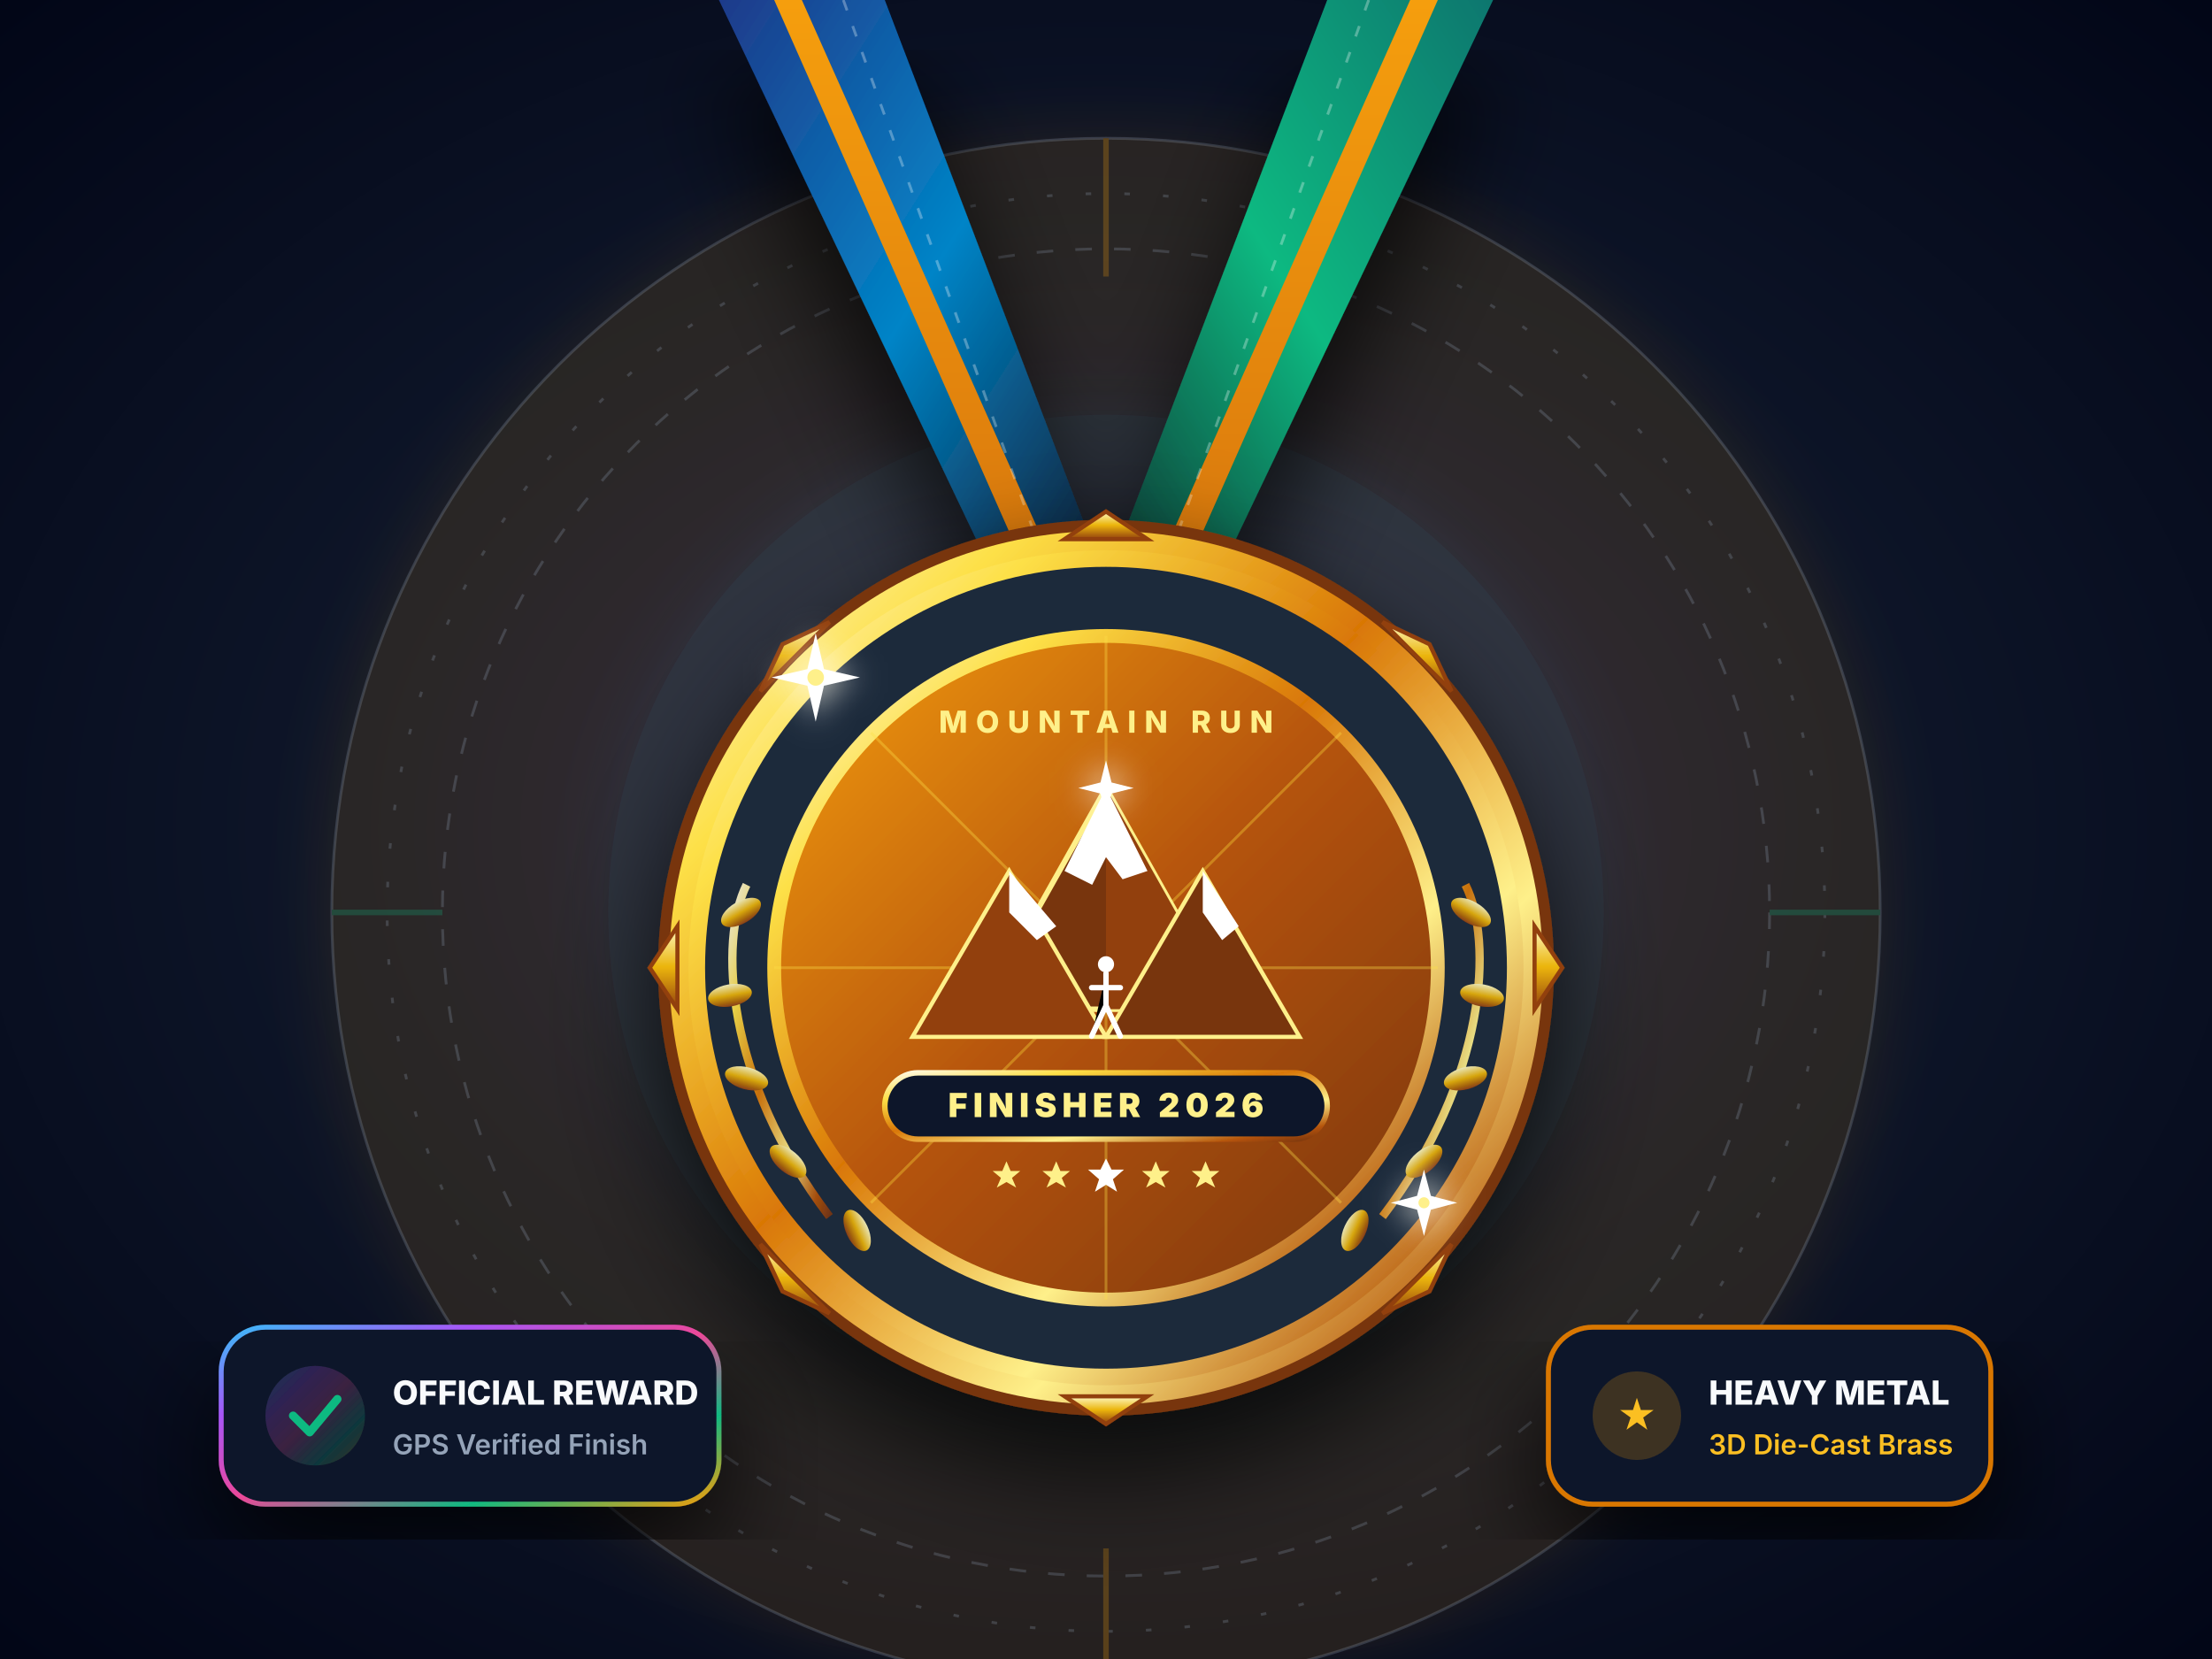
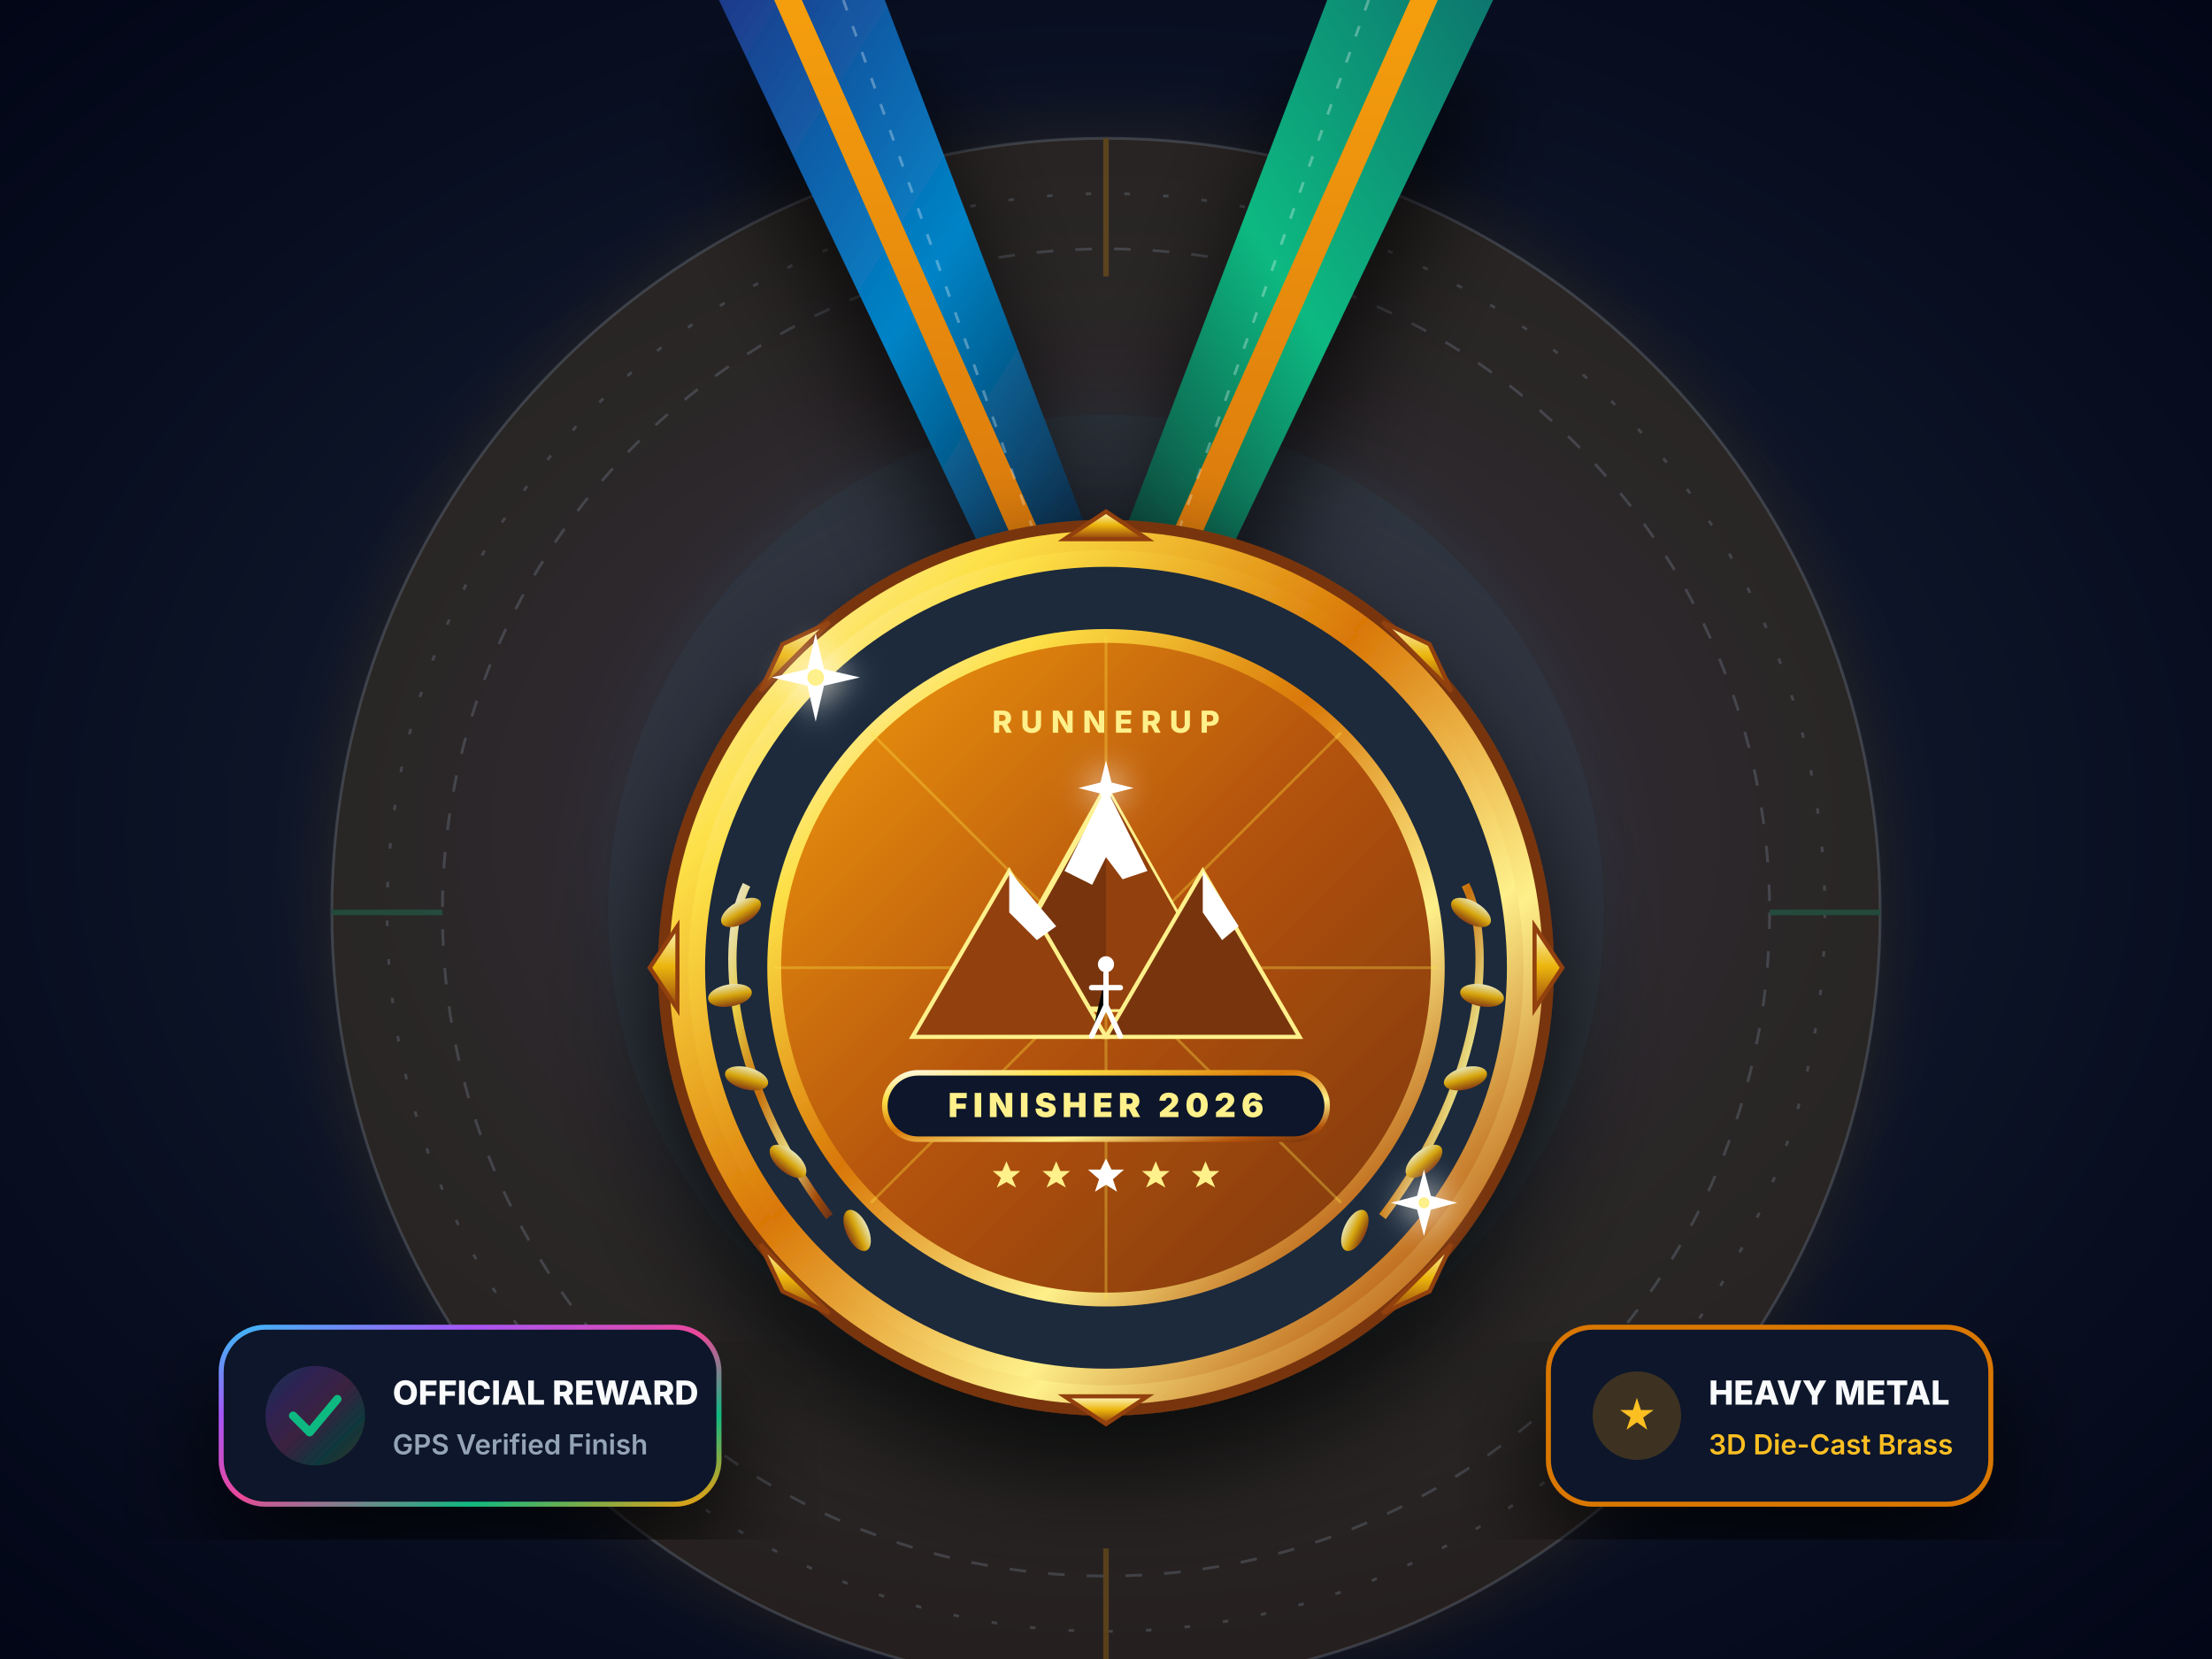
<svg xmlns="http://www.w3.org/2000/svg" viewBox="0 0 800 600" width="100%" height="100%">
  <defs>
    <radialGradient id="medalBg" cx="50%" cy="50%" r="70%">
      <stop offset="0%" stop-color="#1e1b4b" />
      <stop offset="45%" stop-color="#0f172a" />
      <stop offset="100%" stop-color="#020617" />
    </radialGradient>
    <linearGradient id="goldRim" x1="0%" y1="0%" x2="100%" y2="100%">
      <stop offset="0%" stop-color="#fffbeb" />
      <stop offset="20%" stop-color="#fde047" />
      <stop offset="45%" stop-color="#d97706" />
      <stop offset="70%" stop-color="#fef08a" />
      <stop offset="90%" stop-color="#b45309" />
      <stop offset="100%" stop-color="#78350f" />
    </linearGradient>
    <linearGradient id="goldInner" x1="0%" y1="0%" x2="100%" y2="100%">
      <stop offset="0%" stop-color="#f59e0b" />
      <stop offset="50%" stop-color="#b45309" />
      <stop offset="100%" stop-color="#78350f" />
    </linearGradient>
    <linearGradient id="goldBevel" x1="0%" y1="0%" x2="0%" y2="100%">
      <stop offset="0%" stop-color="#fef9c3" />
      <stop offset="50%" stop-color="#eab308" />
      <stop offset="100%" stop-color="#92400e" />
    </linearGradient>
    <linearGradient id="ribbonLeft" x1="0%" y1="0%" x2="100%" y2="100%">
      <stop offset="0%" stop-color="#1e3a8a" />
      <stop offset="50%" stop-color="#0284c7" />
      <stop offset="100%" stop-color="#0f172a" />
    </linearGradient>
    <linearGradient id="ribbonRight" x1="100%" y1="0%" x2="0%" y2="100%">
      <stop offset="0%" stop-color="#0f766e" />
      <stop offset="50%" stop-color="#10b981" />
      <stop offset="100%" stop-color="#042f2e" />
    </linearGradient>
    <linearGradient id="ribbonAccent" x1="0%" y1="0%" x2="0%" y2="100%">
      <stop offset="0%" stop-color="#f59e0b" />
      <stop offset="100%" stop-color="#d97706" />
    </linearGradient>
    <linearGradient id="holoSeal" x1="0%" y1="0%" x2="100%" y2="100%">
      <stop offset="0%" stop-color="#38bdf8" />
      <stop offset="25%" stop-color="#a855f7" />
      <stop offset="50%" stop-color="#ec4899" />
      <stop offset="75%" stop-color="#10b981" />
      <stop offset="100%" stop-color="#f59e0b" />
    </linearGradient>
    <filter id="goldGlow" x="-30%" y="-30%" width="160%" height="160%">
      <feGaussianBlur stdDeviation="12" result="blur" />
      <feComposite in="SourceGraphic" in2="blur" operator="over" />
    </filter>
    <filter id="sparkleGlow" x="-50%" y="-50%" width="200%" height="200%">
      <feGaussianBlur stdDeviation="6" result="blur" />
      <feComposite in="SourceGraphic" in2="blur" operator="over" />
    </filter>
    <filter id="medalShadow" x="-20%" y="-20%" width="140%" height="140%">
      <feDropShadow dx="0" dy="18" stdDeviation="20" flood-color="#000000" flood-opacity="0.8" />
    </filter>
  </defs>
  <rect width="800" height="600" fill="url(#medalBg)" />
  <circle cx="400" cy="330" r="280" fill="#f59e0b" opacity="0.12" filter="url(#goldGlow)" />
  <circle cx="400" cy="330" r="180" fill="#38bdf8" opacity="0.08" filter="url(#goldGlow)" />
  <g opacity="0.25" stroke="#94a3b8" stroke-width="1" fill="none">
    <circle cx="400" cy="330" r="240" stroke-dasharray="6 8" />
    <circle cx="400" cy="330" r="260" stroke-dasharray="2 12" />
    <circle cx="400" cy="330" r="280" />
    <line x1="400" y1="50" x2="400" y2="100" stroke="#f59e0b" stroke-width="2" />
    <line x1="400" y1="560" x2="400" y2="600" stroke="#f59e0b" stroke-width="2" />
    <line x1="120" y1="330" x2="160" y2="330" stroke="#10b981" stroke-width="2" />
    <line x1="640" y1="330" x2="680" y2="330" stroke="#10b981" stroke-width="2" />
  </g>
  <g filter="url(#medalShadow)">
    <polygon points="320,0 260,0 365,220 400,210" fill="url(#ribbonLeft)" />
    <polygon points="290,0 280,0 375,215 385,213" fill="url(#ribbonAccent)" />
    <g opacity="0.3" stroke="#ffffff" stroke-width="1" stroke-dasharray="4 6">
      <line x1="305" y1="0" x2="382" y2="215" />
    </g>
    <polygon points="480,0 540,0 435,220 400,210" fill="url(#ribbonRight)" />
    <polygon points="510,0 520,0 425,215 415,213" fill="url(#ribbonAccent)" />
    <g opacity="0.3" stroke="#ffffff" stroke-width="1" stroke-dasharray="4 6">
      <line x1="495" y1="0" x2="418" y2="215" />
    </g>
    <rect x="375" y="195" width="50" height="24" rx="6" fill="url(#goldRim)" stroke="#78350f" stroke-width="2" />
    <circle cx="400" cy="207" r="5" fill="#1e293b" />
  </g>
  <g filter="url(#medalShadow)">
    <g transform="translate(400, 350)">
      <circle cx="0" cy="0" r="160" fill="url(#goldRim)" stroke="#78350f" stroke-width="4" />
      <g stroke="#92400e" stroke-width="1.5" fill="url(#goldBevel)">
        <polygon points="0,-165 -15,-155 15,-155" />
        <polygon points="0,165 -15,155 15,155" />
        <polygon points="-165,0 -155,-15 -155,15" />
        <polygon points="165,0 155,-15 155,15" />
        <polygon points="-117,-117 -125,-100 -100,-125" />
        <polygon points="117,-117 125,-100 100,-125" />
        <polygon points="-117,117 -125,100 -100,125" />
        <polygon points="117,117 125,100 100,125" />
      </g>
      <circle cx="0" cy="0" r="148" fill="#1e293b" stroke="url(#goldRim)" stroke-width="6" />
      <g fill="url(#goldBevel)" opacity="0.9">
        <path d="M -130,-30 C -140,-10 -138,40 -100,90" fill="none" stroke="url(#goldRim)" stroke-width="3" />
        <ellipse cx="-132" cy="-20" rx="8" ry="4" transform="rotate(-30, -132, -20)" />
        <ellipse cx="-136" cy="10" rx="8" ry="4" transform="rotate(-10, -136, 10)" />
        <ellipse cx="-130" cy="40" rx="8" ry="4" transform="rotate(15, -130, 40)" />
        <ellipse cx="-115" cy="70" rx="8" ry="4" transform="rotate(40, -115, 70)" />
        <ellipse cx="-90" cy="95" rx="8" ry="4" transform="rotate(65, -90, 95)" />
        <path d="M 130,-30 C 140,-10 138,40 100,90" fill="none" stroke="url(#goldRim)" stroke-width="3" />
        <ellipse cx="132" cy="-20" rx="8" ry="4" transform="rotate(30, 132, -20)" />
        <ellipse cx="136" cy="10" rx="8" ry="4" transform="rotate(10, 136, 10)" />
        <ellipse cx="130" cy="40" rx="8" ry="4" transform="rotate(-15, 130, 40)" />
        <ellipse cx="115" cy="70" rx="8" ry="4" transform="rotate(-40, 115, 70)" />
        <ellipse cx="90" cy="95" rx="8" ry="4" transform="rotate(-65, 90, 95)" />
      </g>
      <circle cx="0" cy="0" r="120" fill="url(#goldInner)" stroke="url(#goldRim)" stroke-width="5" />
      <g stroke="#fde047" stroke-width="1" opacity="0.35">
        <line x1="0" y1="-120" x2="0" y2="120" />
        <line x1="-120" y1="0" x2="120" y2="0" />
        <line x1="-85" y1="-85" x2="85" y2="85" />
        <line x1="85" y1="-85" x2="-85" y2="85" />
      </g>
      <polygon points="0,-65 -45,15 45,15" fill="#78350f" stroke="#fef08a" stroke-width="2" />
      <polygon points="0,-65 0,15 45,15" fill="#92400e" />
      <polygon points="0,-65 -15,-35 -5,-30 0,-40 6,-32 15,-35" fill="#ffffff" />
      <polygon points="-35,-35 -70,25 0,25" fill="#92400e" stroke="#fef08a" stroke-width="1.5" />
      <polygon points="-35,-35 -18,-15 -25,-10 -35,-20" fill="#ffffff" />
      <polygon points="35,-35 0,25 70,25" fill="#78350f" stroke="#fef08a" stroke-width="1.5" />
      <polygon points="35,-35 48,-15 42,-10 35,-20" fill="#ffffff" />
      <g transform="translate(0, 15) scale(0.65)">
        <circle cx="0" cy="-25" r="4.5" fill="#ffffff" />
        <path d="M 0,-20 L 0,-2 L -8,15 M 0,-2 L 8,15 M -8,-12 L 8,-12" stroke="#ffffff" stroke-width="3" stroke-linecap="round" />
      </g>
      <rect x="-80" y="38" width="160" height="24" rx="12" fill="#0f172a" stroke="url(#goldRim)" stroke-width="2" />
      <text x="0" y="54" fill="#fef08a" font-family="system-ui, -apple-system, sans-serif" font-size="12" font-weight="900" text-anchor="middle" letter-spacing="2">FINISHER 2026</text>
-       <text x="0" y="-85" fill="#fef08a" font-family="system-ui, -apple-system, sans-serif" font-size="11" font-weight="800" text-anchor="middle" letter-spacing="3">MOUNTAIN RUN</text>
+       <text x="0" y="-85" fill="#fef08a" font-family="system-ui, -apple-system, sans-serif" font-size="11" font-weight="800" text-anchor="middle" letter-spacing="3">RUNNERUP</text>
      <g transform="translate(-36, 75)" fill="#fef08a">
        <polygon points="0,-5 1.5,-1.5 5,-1.5 2,1 3.5,4.5 0,2.5 -3.5,4.5 -2,1 -5,-1.5 -1.5,-1.5" />
        <g transform="translate(18, 0)">
          <polygon points="0,-5 1.5,-1.5 5,-1.5 2,1 3.5,4.5 0,2.5 -3.5,4.5 -2,1 -5,-1.5 -1.5,-1.5" />
        </g>
        <g transform="translate(36, 0)">
          <polygon points="0,-6 2,-2 6.5,-2 2.5,1.5 4,6 0,3.5 -4,6 -2.5,1.5 -6.5,-2 -2,-2" fill="#ffffff" />
        </g>
        <g transform="translate(54, 0)">
          <polygon points="0,-5 1.5,-1.5 5,-1.5 2,1 3.5,4.5 0,2.5 -3.5,4.5 -2,1 -5,-1.5 -1.5,-1.5" />
        </g>
        <g transform="translate(72, 0)">
          <polygon points="0,-5 1.5,-1.5 5,-1.5 2,1 3.5,4.5 0,2.5 -3.5,4.5 -2,1 -5,-1.5 -1.5,-1.5" />
        </g>
      </g>
    </g>
  </g>
  <g filter="url(#sparkleGlow)">
    <g transform="translate(295, 245)">
      <polygon points="0,-16 3,-3 16,0 3,3 0,16 -3,3 -16,0 -3,-3" fill="#ffffff" />
      <circle cx="0" cy="0" r="3" fill="#fef08a" />
    </g>
    <g transform="translate(515, 435)">
      <polygon points="0,-12 2.5,-2.5 12,0 2.5,2.5 0,12 -2.5,2.5 -12,0 -2.5,-2.5" fill="#ffffff" />
      <circle cx="0" cy="0" r="2" fill="#fef08a" />
    </g>
    <g transform="translate(400, 285)">
      <polygon points="0,-10 2,-2 10,0 2,2 0,10 -2,2 -10,0 -2,-2" fill="#ffffff" />
    </g>
  </g>
  <g transform="translate(80, 480)" filter="url(#medalShadow)">
    <rect width="180" height="64" rx="16" fill="#0f172a" stroke="url(#holoSeal)" stroke-width="1.8" />
    <circle cx="34" cy="32" r="18" fill="url(#holoSeal)" opacity="0.2" />
    <path d="M 26,32 L 32,38 L 42,26" fill="none" stroke="#10b981" stroke-width="3" stroke-linecap="round" stroke-linejoin="round" />
    <text x="62" y="28" fill="#f8fafc" font-family="system-ui, -apple-system, sans-serif" font-size="12" font-weight="800">OFFICIAL REWARD</text>
    <text x="62" y="46" fill="#94a3b8" font-family="system-ui, -apple-system, sans-serif" font-size="10" font-weight="600">GPS Verified Finish</text>
  </g>
  <g transform="translate(560, 480)" filter="url(#medalShadow)">
    <rect width="160" height="64" rx="16" fill="#0f172a" stroke="#d97706" stroke-width="1.8" />
    <circle cx="32" cy="32" r="16" fill="#f59e0b" opacity="0.2" />
    <text x="32" y="37" fill="#fbbf24" font-family="system-ui, -apple-system, sans-serif" font-size="14" font-weight="900" text-anchor="middle">★</text>
    <text x="58" y="28" fill="#f8fafc" font-family="system-ui, -apple-system, sans-serif" font-size="12" font-weight="800">HEAVY METAL</text>
    <text x="58" y="46" fill="#fbbf24" font-family="system-ui, -apple-system, sans-serif" font-size="10" font-weight="600">3D Die-Cast Brass</text>
  </g>
</svg>
